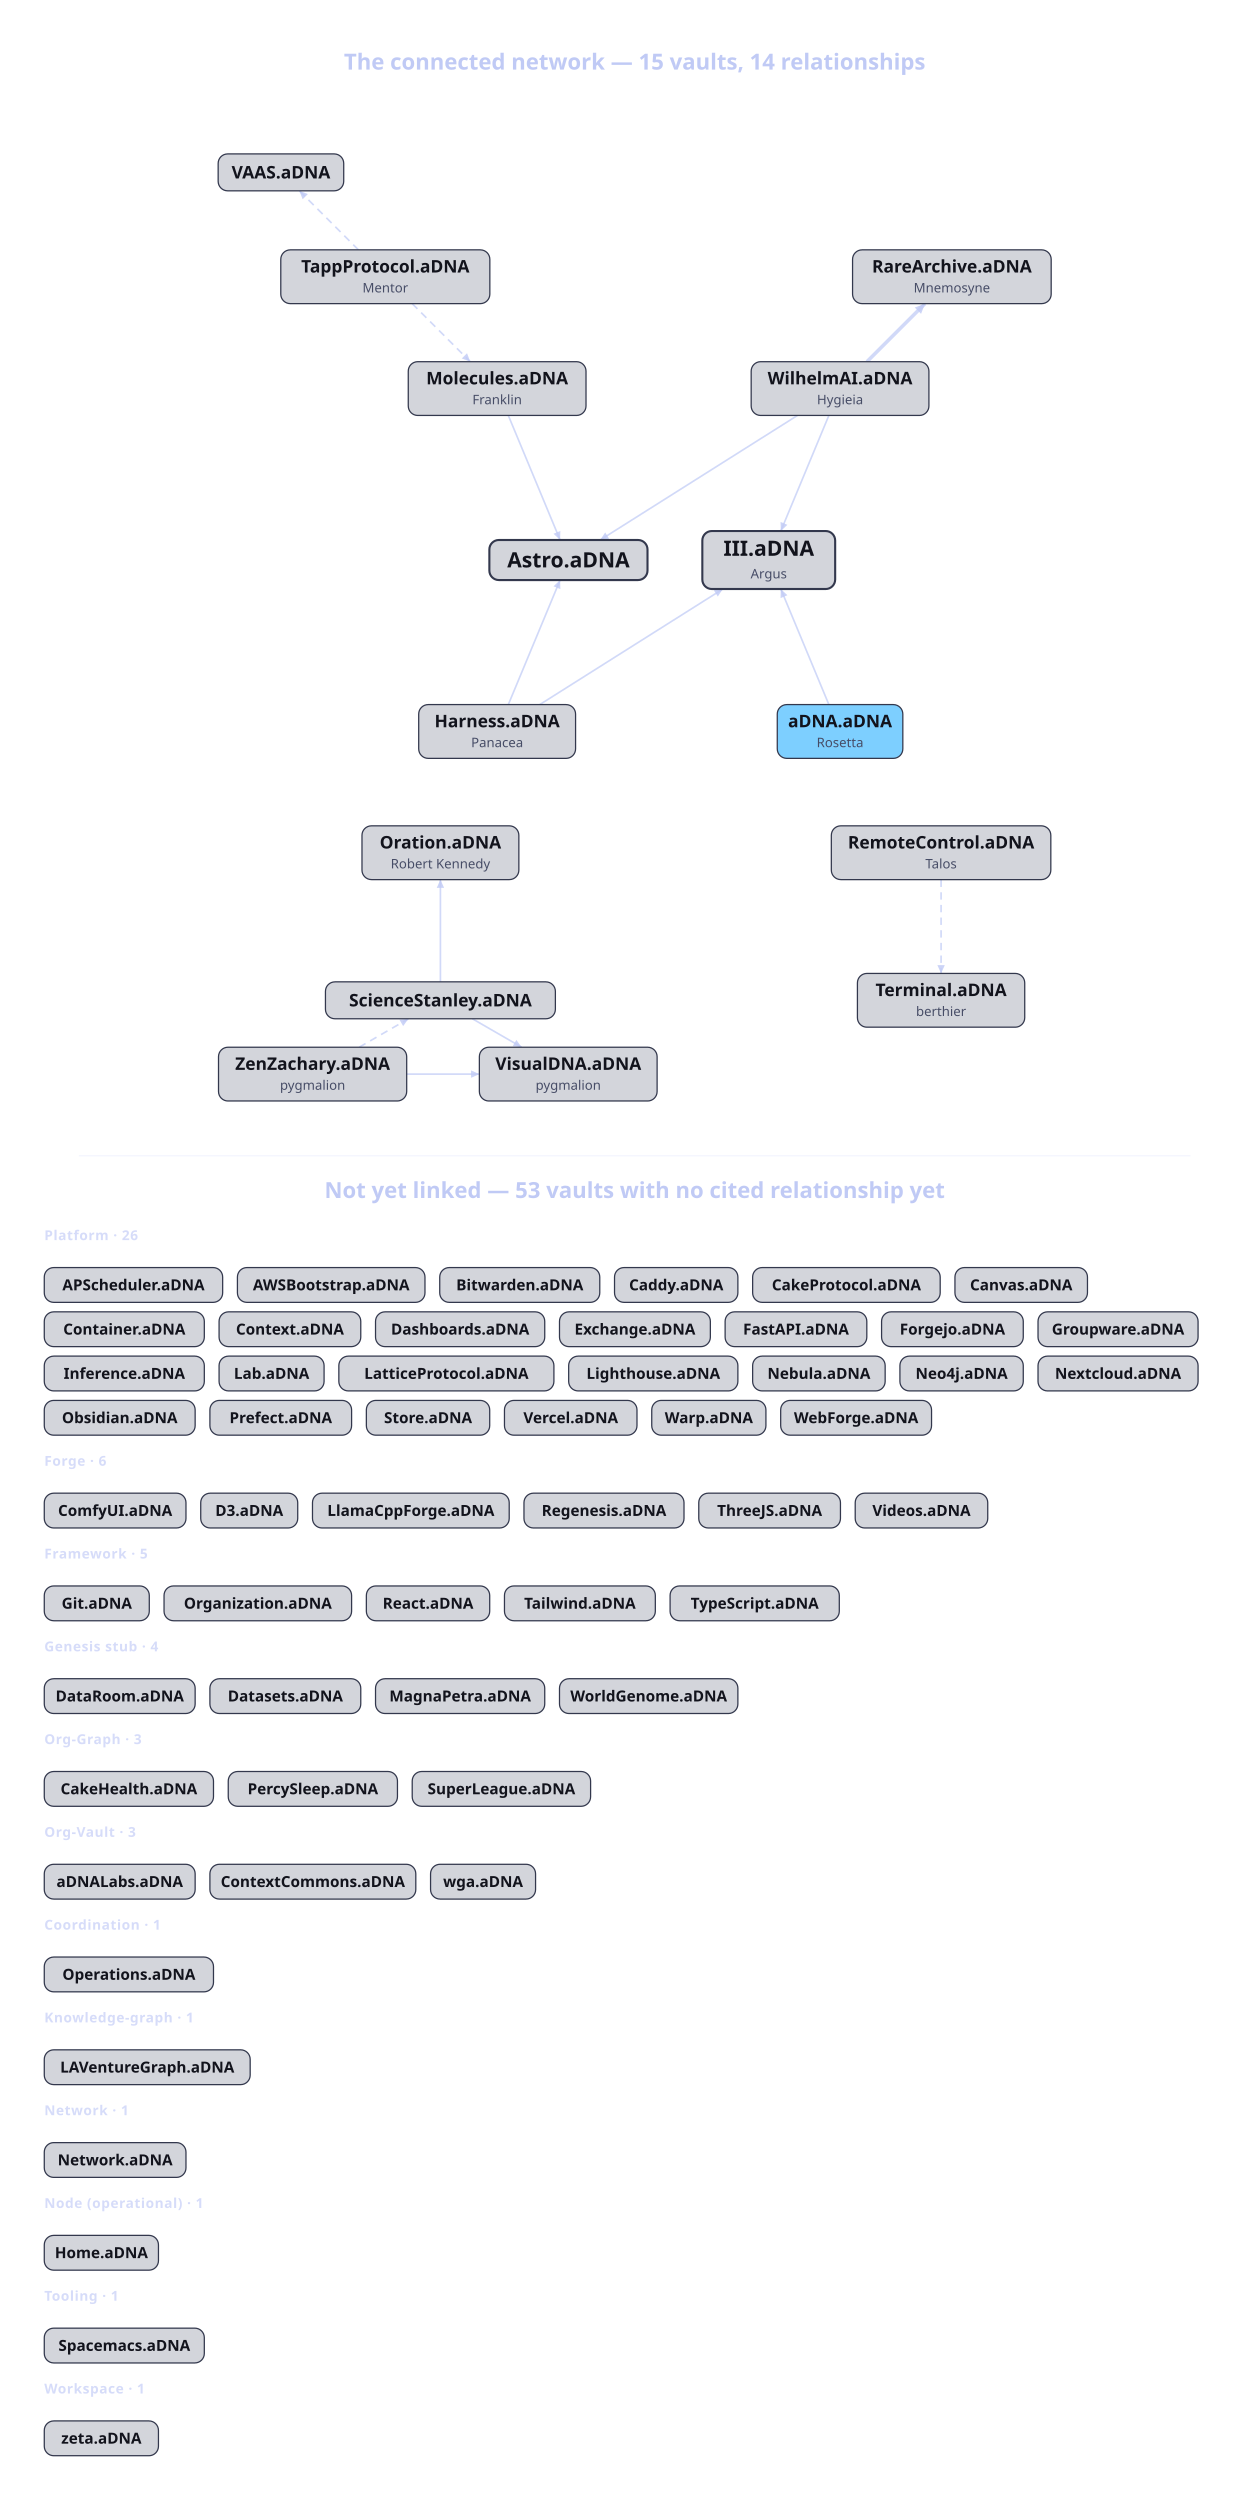
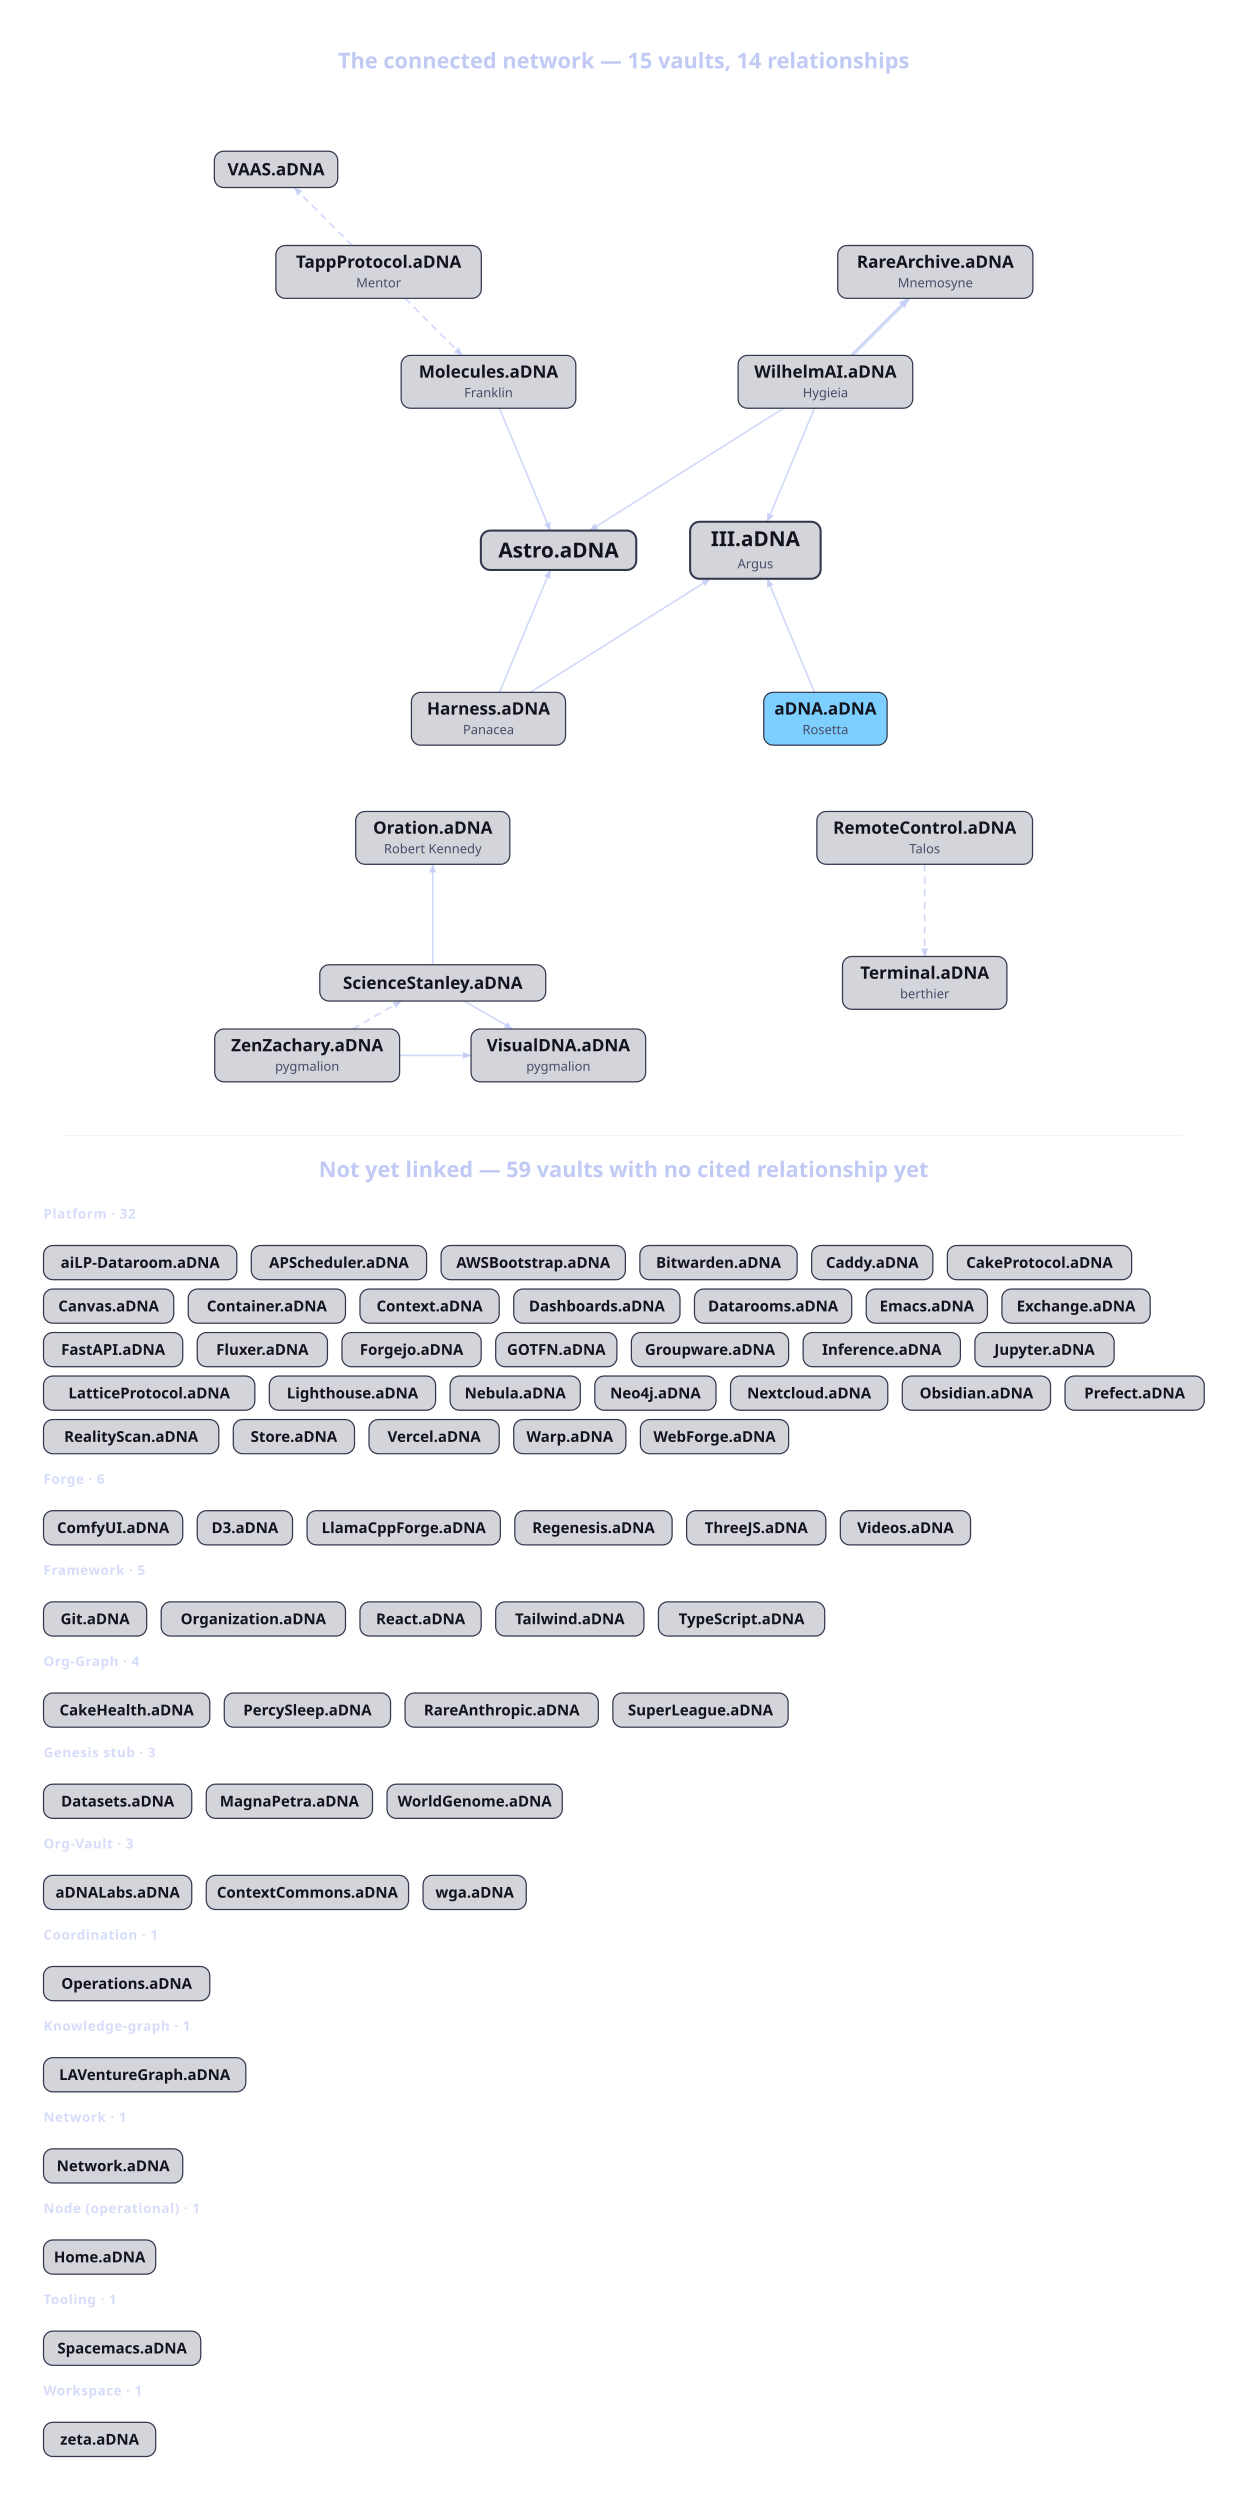
- <svg xmlns="http://www.w3.org/2000/svg" id="vaultsGraph" class="vaults-graph-svg" viewBox="-602 -66 1178.4 2371.33" role="img" aria-labelledby="vaultsGraph-title vaultsGraph-desc" style="max-width:100%;height:auto">
+ <svg xmlns="http://www.w3.org/2000/svg" id="vaultsGraph" class="vaults-graph-svg" viewBox="-602 -66 1204.5 2413.33" role="img" aria-labelledby="vaultsGraph-title vaultsGraph-desc" style="max-width:100%;height:auto">
  <style>
/* Theme adaptation (build_graph_svg.mjs): edges, arrowheads and section labels follow the page text
   colour so the graph reads on both the dark (default, Tokyo Night) and light canvases. The vault
   chips keep their self-grounding light fill + near-black text (set inline), legible on either canvas. */
#vaultsGraph{color:var(--color-text,#c0caf5);}
#vaultsGraph text{font-family:'Space Grotesk',system-ui,sans-serif;}
#vaultsGraph .edge{stroke:currentColor;fill:none;stroke-opacity:0.72;}
#vaultsGraph .edge-arrow{fill:currentColor;stroke:none;fill-opacity:0.82;}
#vaultsGraph .section-label{fill:currentColor;}
#vaultsGraph .group-label{fill:currentColor;fill-opacity:0.66;text-transform:uppercase;}
#vaultsGraph .divider{stroke:currentColor;stroke-opacity:0.22;}
</style>
  <g class="edges">
    <line class="edge" x1="-119.85" y1="328.07" x2="-70.72" y2="446.2" stroke-width="1.6" />
    <path class="edge-arrow" d="M-70.72,446.2 L-76.97,440.3 L-70.5,437.6 Z" />
    <line class="edge" x1="-184.25" y1="865.33" x2="-184.25" y2="768.33" stroke-width="1.6" />
    <path class="edge-arrow" d="M-184.25,768.33 L-180.74,776.18 L-187.76,776.18 Z" />
    <line class="edge" x1="-153.94" y1="900.33" x2="-107.18" y2="927.33" stroke-width="1.6" />
    <path class="edge-arrow" d="M-107.18,927.33 L-115.73,926.44 L-112.22,920.37 Z" />
    <line class="edge" x1="154.41" y1="328.07" x2="-32.72" y2="446.2" stroke-width="1.6" />
    <path class="edge-arrow" d="M-32.72,446.2 L-27.95,439.04 L-24.21,444.97 Z" />
    <line class="edge" x1="184.21" y1="328.07" x2="138.62" y2="437.7" stroke-width="1.6" />
    <path class="edge-arrow" d="M138.62,437.7 L138.39,429.1 L144.87,431.8 Z" />
    <line class="edge" x1="220.31" y1="277.07" x2="275.38" y2="222" stroke-width="3.4" />
    <path class="edge-arrow" d="M275.38,222 L271.66,231.71 L265.67,225.72 Z" />
    <line class="edge" x1="-261.32" y1="927.33" x2="-214.56" y2="900.33" stroke-width="1.6" stroke-dasharray="7 5" />
    <path class="edge-arrow" d="M-214.56,900.33 L-219.61,907.29 L-223.11,901.22 Z" />
    <line class="edge" x1="-216.24" y1="952.83" x2="-147.31" y2="952.83" stroke-width="1.6" />
    <path class="edge-arrow" d="M-147.31,952.83 L-155.16,956.34 L-155.16,949.32 Z" />
    <line class="edge" x1="-119.85" y1="602.33" x2="-70.72" y2="484.2" stroke-width="1.6" />
    <path class="edge-arrow" d="M-70.72,484.2 L-70.5,492.8 L-76.97,490.1 Z" />
    <line class="edge" x1="-90.05" y1="602.33" x2="83.62" y2="492.7" stroke-width="1.6" />
    <path class="edge-arrow" d="M83.62,492.7 L78.85,499.86 L75.1,493.93 Z" />
    <line class="edge" x1="290.64" y1="768.33" x2="290.64" y2="857.33" stroke-width="1.6" stroke-dasharray="7 5" />
    <path class="edge-arrow" d="M290.64,857.33 L287.13,849.48 L294.15,849.48 Z" />
    <line class="edge" x1="-211.02" y1="222" x2="-155.95" y2="277.07" stroke-width="1.6" stroke-dasharray="7 5" />
    <path class="edge-arrow" d="M-155.95,277.07 L-163.98,274 L-159.02,269.04 Z" />
    <line class="edge" x1="-262.02" y1="171" x2="-318.02" y2="115" stroke-width="1.6" stroke-dasharray="7 5" />
    <path class="edge-arrow" d="M-318.02,115 L-309.99,118.07 L-314.95,123.03 Z" />
    <line class="edge" x1="184.21" y1="602.33" x2="138.62" y2="492.7" stroke-width="1.6" />
    <path class="edge-arrow" d="M138.62,492.7 L144.87,498.6 L138.39,501.3 Z" />
  </g>
-   <line class="divider" x1="-527.2" y1="1030.33" x2="527.2" y2="1030.33" stroke-width="1" />
+   <line class="divider" x1="-540.25" y1="1030.33" x2="540.25" y2="1030.33" stroke-width="1" />
  <text class="section-label" x="0" y="0" text-anchor="middle" font-size="21" font-weight="700">The connected network — 15 vaults, 14 relationships</text>
-   <text class="section-label" x="0" y="1070.33" text-anchor="middle" font-size="21" font-weight="700">Not yet linked — 53 vaults with no cited relationship yet</text>
-   <text class="group-label" x="-560" y="1110.33" font-size="13" font-weight="600" letter-spacing="0.04em">Platform · 26</text>
-   <text class="group-label" x="-560" y="1324.33" font-size="13" font-weight="600" letter-spacing="0.04em">Forge · 6</text>
-   <text class="group-label" x="-560" y="1412.33" font-size="13" font-weight="600" letter-spacing="0.04em">Framework · 5</text>
-   <text class="group-label" x="-560" y="1500.33" font-size="13" font-weight="600" letter-spacing="0.04em">Genesis stub · 4</text>
-   <text class="group-label" x="-560" y="1588.33" font-size="13" font-weight="600" letter-spacing="0.04em">Org-Graph · 3</text>
-   <text class="group-label" x="-560" y="1676.33" font-size="13" font-weight="600" letter-spacing="0.04em">Org-Vault · 3</text>
-   <text class="group-label" x="-560" y="1764.33" font-size="13" font-weight="600" letter-spacing="0.04em">Coordination · 1</text>
-   <text class="group-label" x="-560" y="1852.33" font-size="13" font-weight="600" letter-spacing="0.04em">Knowledge-graph · 1</text>
-   <text class="group-label" x="-560" y="1940.33" font-size="13" font-weight="600" letter-spacing="0.04em">Network · 1</text>
-   <text class="group-label" x="-560" y="2028.33" font-size="13" font-weight="600" letter-spacing="0.04em">Node (operational) · 1</text>
-   <text class="group-label" x="-560" y="2116.33" font-size="13" font-weight="600" letter-spacing="0.04em">Tooling · 1</text>
-   <text class="group-label" x="-560" y="2204.33" font-size="13" font-weight="600" letter-spacing="0.04em">Workspace · 1</text>
+   <text class="section-label" x="0" y="1070.33" text-anchor="middle" font-size="21" font-weight="700">Not yet linked — 59 vaults with no cited relationship yet</text>
+   <text class="group-label" x="-560" y="1110.33" font-size="13" font-weight="600" letter-spacing="0.04em">Platform · 32</text>
+   <text class="group-label" x="-560" y="1366.33" font-size="13" font-weight="600" letter-spacing="0.04em">Forge · 6</text>
+   <text class="group-label" x="-560" y="1454.33" font-size="13" font-weight="600" letter-spacing="0.04em">Framework · 5</text>
+   <text class="group-label" x="-560" y="1542.33" font-size="13" font-weight="600" letter-spacing="0.04em">Org-Graph · 4</text>
+   <text class="group-label" x="-560" y="1630.33" font-size="13" font-weight="600" letter-spacing="0.04em">Genesis stub · 3</text>
+   <text class="group-label" x="-560" y="1718.33" font-size="13" font-weight="600" letter-spacing="0.04em">Org-Vault · 3</text>
+   <text class="group-label" x="-560" y="1806.33" font-size="13" font-weight="600" letter-spacing="0.04em">Coordination · 1</text>
+   <text class="group-label" x="-560" y="1894.33" font-size="13" font-weight="600" letter-spacing="0.04em">Knowledge-graph · 1</text>
+   <text class="group-label" x="-560" y="1982.33" font-size="13" font-weight="600" letter-spacing="0.04em">Network · 1</text>
+   <text class="group-label" x="-560" y="2070.33" font-size="13" font-weight="600" letter-spacing="0.04em">Node (operational) · 1</text>
+   <text class="group-label" x="-560" y="2158.33" font-size="13" font-weight="600" letter-spacing="0.04em">Tooling · 1</text>
+   <text class="group-label" x="-560" y="2246.33" font-size="13" font-weight="600" letter-spacing="0.04em">Workspace · 1</text>
  <g class="nodes">
    <g class="node" data-slug="Astro.aDNA">
      <rect x="-137.82" y="446.2" width="150" height="38" rx="9" fill="#d3d5db" stroke="#33384d" stroke-width="2" />
      <text x="-62.82" y="472.2" text-anchor="middle" font-size="20" font-weight="600" fill="#12131c">Astro.aDNA</text>
    </g>
    <g class="node" data-slug="Molecules.aDNA">
      <rect x="-214.75" y="277.07" width="168.6" height="51" rx="9" fill="#d3d5db" stroke="#33384d" stroke-width="1.2" />
      <text x="-130.45" y="298.57" text-anchor="middle" font-size="16.5" font-weight="600" fill="#12131c">Molecules.aDNA</text>
      <text x="-130.45" y="317.45" text-anchor="middle" font-size="12.5" fill="#464c66">Franklin</text>
    </g>
    <g class="node" data-slug="Oration.aDNA">
      <rect x="-258.65" y="717.33" width="148.8" height="51" rx="9" fill="#d3d5db" stroke="#33384d" stroke-width="1.2" />
      <text x="-184.25" y="738.83" text-anchor="middle" font-size="16.5" font-weight="600" fill="#12131c">Oration.aDNA</text>
      <text x="-184.25" y="757.71" text-anchor="middle" font-size="12.5" fill="#464c66">Robert Kennedy</text>
    </g>
    <g class="node" data-slug="III.aDNA">
      <rect x="64.18" y="437.7" width="126" height="55" rx="9" fill="#d3d5db" stroke="#33384d" stroke-width="2" />
      <text x="127.18" y="461.2" text-anchor="middle" font-size="20" font-weight="600" fill="#12131c">III.aDNA</text>
      <text x="127.18" y="482.6" text-anchor="middle" font-size="12.5" fill="#464c66">Argus</text>
    </g>
    <g class="node" data-slug="visualdna">
      <rect x="-147.31" y="927.33" width="168.6" height="51" rx="9" fill="#d3d5db" stroke="#33384d" stroke-width="1.2" />
      <text x="-63.01" y="948.83" text-anchor="middle" font-size="16.5" font-weight="600" fill="#12131c">VisualDNA.aDNA</text>
      <text x="-63.01" y="967.71" text-anchor="middle" font-size="12.5" fill="#464c66">pygmalion</text>
    </g>
    <g class="node" data-slug="VAAS.aDNA">
      <rect x="-395.07" y="80" width="119.1" height="35" rx="9" fill="#d3d5db" stroke="#33384d" stroke-width="1.2" />
      <text x="-335.52" y="103.28" text-anchor="middle" font-size="16.5" font-weight="600" fill="#12131c">VAAS.aDNA</text>
    </g>
    <g class="node" data-slug="RareArchive.aDNA">
      <rect x="206.68" y="171" width="188.4" height="51" rx="9" fill="#d3d5db" stroke="#33384d" stroke-width="1.2" />
      <text x="300.88" y="192.5" text-anchor="middle" font-size="16.5" font-weight="600" fill="#12131c">RareArchive.aDNA</text>
      <text x="300.88" y="211.38" text-anchor="middle" font-size="12.5" fill="#464c66">Mnemosyne</text>
    </g>
    <g class="node" data-slug="sciencestanley">
      <rect x="-293.3" y="865.33" width="218.1" height="35" rx="9" fill="#d3d5db" stroke="#33384d" stroke-width="1.2" />
      <text x="-184.25" y="888.61" text-anchor="middle" font-size="16.5" font-weight="600" fill="#12131c">ScienceStanley.aDNA</text>
    </g>
    <g class="node" data-slug="WilhelmAI.aDNA">
      <rect x="110.51" y="277.07" width="168.6" height="51" rx="9" fill="#d3d5db" stroke="#33384d" stroke-width="1.2" />
      <text x="194.81" y="298.57" text-anchor="middle" font-size="16.5" font-weight="600" fill="#12131c">WilhelmAI.aDNA</text>
      <text x="194.81" y="317.45" text-anchor="middle" font-size="12.5" fill="#464c66">Hygieia</text>
    </g>
    <g class="node" data-slug="zenzachary">
      <rect x="-394.74" y="927.33" width="178.5" height="51" rx="9" fill="#d3d5db" stroke="#33384d" stroke-width="1.2" />
      <text x="-305.49" y="948.83" text-anchor="middle" font-size="16.5" font-weight="600" fill="#12131c">ZenZachary.aDNA</text>
      <text x="-305.49" y="967.71" text-anchor="middle" font-size="12.5" fill="#464c66">pygmalion</text>
    </g>
    <g class="node" data-slug="Harness.aDNA">
      <rect x="-204.85" y="602.33" width="148.8" height="51" rx="9" fill="#d3d5db" stroke="#33384d" stroke-width="1.2" />
      <text x="-130.45" y="623.83" text-anchor="middle" font-size="16.5" font-weight="600" fill="#12131c">Harness.aDNA</text>
      <text x="-130.45" y="642.71" text-anchor="middle" font-size="12.5" fill="#464c66">Panacea</text>
    </g>
    <g class="node" data-slug="RemoteControl.aDNA">
      <rect x="186.54" y="717.33" width="208.2" height="51" rx="9" fill="#d3d5db" stroke="#33384d" stroke-width="1.2" />
      <text x="290.64" y="738.83" text-anchor="middle" font-size="16.5" font-weight="600" fill="#12131c">RemoteControl.aDNA</text>
      <text x="290.64" y="757.71" text-anchor="middle" font-size="12.5" fill="#464c66">Talos</text>
    </g>
    <g class="node" data-slug="TappProtocol.aDNA">
      <rect x="-335.67" y="171" width="198.3" height="51" rx="9" fill="#d3d5db" stroke="#33384d" stroke-width="1.2" />
      <text x="-236.52" y="192.5" text-anchor="middle" font-size="16.5" font-weight="600" fill="#12131c">TappProtocol.aDNA</text>
      <text x="-236.52" y="211.38" text-anchor="middle" font-size="12.5" fill="#464c66">Mentor</text>
    </g>
    <g class="node" data-slug="terminal">
      <rect x="211.29" y="857.33" width="158.7" height="51" rx="9" fill="#d3d5db" stroke="#33384d" stroke-width="1.2" />
      <text x="290.64" y="878.83" text-anchor="middle" font-size="16.5" font-weight="600" fill="#12131c">Terminal.aDNA</text>
      <text x="290.64" y="897.71" text-anchor="middle" font-size="12.5" fill="#464c66">berthier</text>
    </g>
    <g class="node" data-slug="aDNA.aDNA">
      <rect x="135.26" y="602.33" width="119.1" height="51" rx="9" fill="#7dcfff" stroke="#33384d" stroke-width="1.2" />
      <text x="194.81" y="623.83" text-anchor="middle" font-size="16.5" font-weight="600" fill="#12131c">aDNA.aDNA</text>
      <text x="194.81" y="642.71" text-anchor="middle" font-size="12.5" fill="#464c66">Rosetta</text>
    </g>
    <g class="node" data-slug="Operations.aDNA">
-       <rect x="-560" y="1790.33" width="160.5" height="33" rx="9" fill="#d3d5db" stroke="#33384d" stroke-width="1.2" />
-       <text x="-479.75" y="1811.91" text-anchor="middle" font-size="14.5" font-weight="600" fill="#12131c">Operations.aDNA</text>
+       <rect x="-560" y="1832.33" width="160.5" height="33" rx="9" fill="#d3d5db" stroke="#33384d" stroke-width="1.2" />
+       <text x="-479.75" y="1853.91" text-anchor="middle" font-size="14.5" font-weight="600" fill="#12131c">Operations.aDNA</text>
    </g>
    <g class="node" data-slug="ComfyUI.aDNA">
-       <rect x="-560" y="1350.33" width="134.4" height="33" rx="9" fill="#d3d5db" stroke="#33384d" stroke-width="1.2" />
-       <text x="-492.8" y="1371.91" text-anchor="middle" font-size="14.5" font-weight="600" fill="#12131c">ComfyUI.aDNA</text>
+       <rect x="-560" y="1392.33" width="134.4" height="33" rx="9" fill="#d3d5db" stroke="#33384d" stroke-width="1.2" />
+       <text x="-492.8" y="1413.91" text-anchor="middle" font-size="14.5" font-weight="600" fill="#12131c">ComfyUI.aDNA</text>
    </g>
    <g class="node" data-slug="d3">
-       <rect x="-411.6" y="1350.33" width="92" height="33" rx="9" fill="#d3d5db" stroke="#33384d" stroke-width="1.2" />
-       <text x="-365.6" y="1371.91" text-anchor="middle" font-size="14.5" font-weight="600" fill="#12131c">D3.aDNA</text>
+       <rect x="-411.6" y="1392.33" width="92" height="33" rx="9" fill="#d3d5db" stroke="#33384d" stroke-width="1.2" />
+       <text x="-365.6" y="1413.91" text-anchor="middle" font-size="14.5" font-weight="600" fill="#12131c">D3.aDNA</text>
    </g>
    <g class="node" data-slug="llamacppforge">
-       <rect x="-305.6" y="1350.33" width="186.6" height="33" rx="9" fill="#d3d5db" stroke="#33384d" stroke-width="1.2" />
-       <text x="-212.3" y="1371.91" text-anchor="middle" font-size="14.5" font-weight="600" fill="#12131c">LlamaCppForge.aDNA</text>
+       <rect x="-305.6" y="1392.33" width="186.6" height="33" rx="9" fill="#d3d5db" stroke="#33384d" stroke-width="1.2" />
+       <text x="-212.3" y="1413.91" text-anchor="middle" font-size="14.5" font-weight="600" fill="#12131c">LlamaCppForge.aDNA</text>
    </g>
    <g class="node" data-slug="regenesis">
-       <rect x="-105" y="1350.33" width="151.8" height="33" rx="9" fill="#d3d5db" stroke="#33384d" stroke-width="1.2" />
-       <text x="-29.1" y="1371.91" text-anchor="middle" font-size="14.5" font-weight="600" fill="#12131c">Regenesis.aDNA</text>
+       <rect x="-105" y="1392.33" width="151.8" height="33" rx="9" fill="#d3d5db" stroke="#33384d" stroke-width="1.2" />
+       <text x="-29.1" y="1413.91" text-anchor="middle" font-size="14.5" font-weight="600" fill="#12131c">Regenesis.aDNA</text>
    </g>
    <g class="node" data-slug="threejs">
-       <rect x="60.8" y="1350.33" width="134.4" height="33" rx="9" fill="#d3d5db" stroke="#33384d" stroke-width="1.2" />
-       <text x="128" y="1371.91" text-anchor="middle" font-size="14.5" font-weight="600" fill="#12131c">ThreeJS.aDNA</text>
+       <rect x="60.8" y="1392.33" width="134.4" height="33" rx="9" fill="#d3d5db" stroke="#33384d" stroke-width="1.2" />
+       <text x="128" y="1413.91" text-anchor="middle" font-size="14.5" font-weight="600" fill="#12131c">ThreeJS.aDNA</text>
    </g>
    <g class="node" data-slug="Videos.aDNA">
-       <rect x="209.2" y="1350.33" width="125.7" height="33" rx="9" fill="#d3d5db" stroke="#33384d" stroke-width="1.2" />
-       <text x="272.05" y="1371.91" text-anchor="middle" font-size="14.5" font-weight="600" fill="#12131c">Videos.aDNA</text>
+       <rect x="209.2" y="1392.33" width="125.7" height="33" rx="9" fill="#d3d5db" stroke="#33384d" stroke-width="1.2" />
+       <text x="272.05" y="1413.91" text-anchor="middle" font-size="14.5" font-weight="600" fill="#12131c">Videos.aDNA</text>
    </g>
    <g class="node" data-slug="git">
-       <rect x="-560" y="1438.33" width="99.6" height="33" rx="9" fill="#d3d5db" stroke="#33384d" stroke-width="1.2" />
-       <text x="-510.2" y="1459.91" text-anchor="middle" font-size="14.5" font-weight="600" fill="#12131c">Git.aDNA</text>
+       <rect x="-560" y="1480.33" width="99.6" height="33" rx="9" fill="#d3d5db" stroke="#33384d" stroke-width="1.2" />
+       <text x="-510.2" y="1501.91" text-anchor="middle" font-size="14.5" font-weight="600" fill="#12131c">Git.aDNA</text>
    </g>
    <g class="node" data-slug="organization">
-       <rect x="-446.4" y="1438.33" width="177.9" height="33" rx="9" fill="#d3d5db" stroke="#33384d" stroke-width="1.2" />
-       <text x="-357.45" y="1459.91" text-anchor="middle" font-size="14.5" font-weight="600" fill="#12131c">Organization.aDNA</text>
+       <rect x="-446.4" y="1480.33" width="177.9" height="33" rx="9" fill="#d3d5db" stroke="#33384d" stroke-width="1.2" />
+       <text x="-357.45" y="1501.91" text-anchor="middle" font-size="14.5" font-weight="600" fill="#12131c">Organization.aDNA</text>
    </g>
    <g class="node" data-slug="react">
-       <rect x="-254.5" y="1438.33" width="117" height="33" rx="9" fill="#d3d5db" stroke="#33384d" stroke-width="1.2" />
-       <text x="-196" y="1459.91" text-anchor="middle" font-size="14.5" font-weight="600" fill="#12131c">React.aDNA</text>
+       <rect x="-254.5" y="1480.33" width="117" height="33" rx="9" fill="#d3d5db" stroke="#33384d" stroke-width="1.2" />
+       <text x="-196" y="1501.91" text-anchor="middle" font-size="14.5" font-weight="600" fill="#12131c">React.aDNA</text>
    </g>
    <g class="node" data-slug="tailwind">
-       <rect x="-123.5" y="1438.33" width="143.1" height="33" rx="9" fill="#d3d5db" stroke="#33384d" stroke-width="1.2" />
-       <text x="-51.95" y="1459.91" text-anchor="middle" font-size="14.5" font-weight="600" fill="#12131c">Tailwind.aDNA</text>
+       <rect x="-123.5" y="1480.33" width="143.1" height="33" rx="9" fill="#d3d5db" stroke="#33384d" stroke-width="1.2" />
+       <text x="-51.95" y="1501.91" text-anchor="middle" font-size="14.5" font-weight="600" fill="#12131c">Tailwind.aDNA</text>
    </g>
    <g class="node" data-slug="typescript">
-       <rect x="33.6" y="1438.33" width="160.5" height="33" rx="9" fill="#d3d5db" stroke="#33384d" stroke-width="1.2" />
-       <text x="113.85" y="1459.91" text-anchor="middle" font-size="14.5" font-weight="600" fill="#12131c">TypeScript.aDNA</text>
+       <rect x="33.6" y="1480.33" width="160.5" height="33" rx="9" fill="#d3d5db" stroke="#33384d" stroke-width="1.2" />
+       <text x="113.85" y="1501.91" text-anchor="middle" font-size="14.5" font-weight="600" fill="#12131c">TypeScript.aDNA</text>
    </g>
    <g class="node" data-slug="LAVentureGraph.aDNA">
-       <rect x="-560" y="1878.33" width="195.3" height="33" rx="9" fill="#d3d5db" stroke="#33384d" stroke-width="1.2" />
-       <text x="-462.35" y="1899.91" text-anchor="middle" font-size="14.5" font-weight="600" fill="#12131c">LAVentureGraph.aDNA</text>
+       <rect x="-560" y="1920.33" width="195.3" height="33" rx="9" fill="#d3d5db" stroke="#33384d" stroke-width="1.2" />
+       <text x="-462.35" y="1941.91" text-anchor="middle" font-size="14.5" font-weight="600" fill="#12131c">LAVentureGraph.aDNA</text>
    </g>
    <g class="node" data-slug="Network.aDNA">
-       <rect x="-560" y="1966.33" width="134.4" height="33" rx="9" fill="#d3d5db" stroke="#33384d" stroke-width="1.2" />
-       <text x="-492.8" y="1987.91" text-anchor="middle" font-size="14.5" font-weight="600" fill="#12131c">Network.aDNA</text>
+       <rect x="-560" y="2008.33" width="134.4" height="33" rx="9" fill="#d3d5db" stroke="#33384d" stroke-width="1.2" />
+       <text x="-492.8" y="2029.91" text-anchor="middle" font-size="14.5" font-weight="600" fill="#12131c">Network.aDNA</text>
    </g>
    <g class="node" data-slug="Home.aDNA">
-       <rect x="-560" y="2054.33" width="108.3" height="33" rx="9" fill="#d3d5db" stroke="#33384d" stroke-width="1.2" />
-       <text x="-505.85" y="2075.9" text-anchor="middle" font-size="14.5" font-weight="600" fill="#12131c">Home.aDNA</text>
+       <rect x="-560" y="2096.33" width="108.3" height="33" rx="9" fill="#d3d5db" stroke="#33384d" stroke-width="1.2" />
+       <text x="-505.85" y="2117.9" text-anchor="middle" font-size="14.5" font-weight="600" fill="#12131c">Home.aDNA</text>
    </g>
    <g class="node" data-slug="CakeHealth.aDNA">
-       <rect x="-560" y="1614.33" width="160.5" height="33" rx="9" fill="#d3d5db" stroke="#33384d" stroke-width="1.2" />
-       <text x="-479.75" y="1635.91" text-anchor="middle" font-size="14.5" font-weight="600" fill="#12131c">CakeHealth.aDNA</text>
+       <rect x="-560" y="1568.33" width="160.5" height="33" rx="9" fill="#d3d5db" stroke="#33384d" stroke-width="1.2" />
+       <text x="-479.75" y="1589.91" text-anchor="middle" font-size="14.5" font-weight="600" fill="#12131c">CakeHealth.aDNA</text>
    </g>
    <g class="node" data-slug="percysleep">
-       <rect x="-385.5" y="1614.33" width="160.5" height="33" rx="9" fill="#d3d5db" stroke="#33384d" stroke-width="1.2" />
-       <text x="-305.25" y="1635.91" text-anchor="middle" font-size="14.5" font-weight="600" fill="#12131c">PercySleep.aDNA</text>
+       <rect x="-385.5" y="1568.33" width="160.5" height="33" rx="9" fill="#d3d5db" stroke="#33384d" stroke-width="1.2" />
+       <text x="-305.25" y="1589.91" text-anchor="middle" font-size="14.5" font-weight="600" fill="#12131c">PercySleep.aDNA</text>
+     </g>
+     <g class="node" data-slug="rareanthropic">
+       <rect x="-211" y="1568.33" width="186.6" height="33" rx="9" fill="#d3d5db" stroke="#33384d" stroke-width="1.2" />
+       <text x="-117.7" y="1589.91" text-anchor="middle" font-size="14.5" font-weight="600" fill="#12131c">RareAnthropic.aDNA</text>
    </g>
    <g class="node" data-slug="SuperLeague.aDNA">
-       <rect x="-211" y="1614.33" width="169.2" height="33" rx="9" fill="#d3d5db" stroke="#33384d" stroke-width="1.2" />
-       <text x="-126.4" y="1635.91" text-anchor="middle" font-size="14.5" font-weight="600" fill="#12131c">SuperLeague.aDNA</text>
+       <rect x="-10.4" y="1568.33" width="169.2" height="33" rx="9" fill="#d3d5db" stroke="#33384d" stroke-width="1.2" />
+       <text x="74.2" y="1589.91" text-anchor="middle" font-size="14.5" font-weight="600" fill="#12131c">SuperLeague.aDNA</text>
    </g>
    <g class="node" data-slug="adnalabs">
-       <rect x="-560" y="1702.33" width="143.1" height="33" rx="9" fill="#d3d5db" stroke="#33384d" stroke-width="1.2" />
-       <text x="-488.45" y="1723.91" text-anchor="middle" font-size="14.5" font-weight="600" fill="#12131c">aDNALabs.aDNA</text>
+       <rect x="-560" y="1744.33" width="143.1" height="33" rx="9" fill="#d3d5db" stroke="#33384d" stroke-width="1.2" />
+       <text x="-488.45" y="1765.91" text-anchor="middle" font-size="14.5" font-weight="600" fill="#12131c">aDNALabs.aDNA</text>
    </g>
    <g class="node" data-slug="ContextCommons.aDNA">
-       <rect x="-402.9" y="1702.33" width="195.3" height="33" rx="9" fill="#d3d5db" stroke="#33384d" stroke-width="1.2" />
-       <text x="-305.25" y="1723.91" text-anchor="middle" font-size="14.5" font-weight="600" fill="#12131c">ContextCommons.aDNA</text>
+       <rect x="-402.9" y="1744.33" width="195.3" height="33" rx="9" fill="#d3d5db" stroke="#33384d" stroke-width="1.2" />
+       <text x="-305.25" y="1765.91" text-anchor="middle" font-size="14.5" font-weight="600" fill="#12131c">ContextCommons.aDNA</text>
    </g>
    <g class="node" data-slug="wga.aDNA">
-       <rect x="-193.6" y="1702.33" width="99.6" height="33" rx="9" fill="#d3d5db" stroke="#33384d" stroke-width="1.2" />
-       <text x="-143.8" y="1723.91" text-anchor="middle" font-size="14.5" font-weight="600" fill="#12131c">wga.aDNA</text>
+       <rect x="-193.6" y="1744.33" width="99.6" height="33" rx="9" fill="#d3d5db" stroke="#33384d" stroke-width="1.2" />
+       <text x="-143.8" y="1765.91" text-anchor="middle" font-size="14.5" font-weight="600" fill="#12131c">wga.aDNA</text>
+     </g>
+     <g class="node" data-slug="ailp-dataroom">
+       <rect x="-560" y="1136.33" width="186.6" height="33" rx="9" fill="#d3d5db" stroke="#33384d" stroke-width="1.2" />
+       <text x="-466.7" y="1157.91" text-anchor="middle" font-size="14.5" font-weight="600" fill="#12131c">aiLP-Dataroom.aDNA</text>
    </g>
    <g class="node" data-slug="apscheduler">
-       <rect x="-560" y="1136.33" width="169.2" height="33" rx="9" fill="#d3d5db" stroke="#33384d" stroke-width="1.2" />
-       <text x="-475.4" y="1157.91" text-anchor="middle" font-size="14.5" font-weight="600" fill="#12131c">APScheduler.aDNA</text>
+       <rect x="-359.4" y="1136.33" width="169.2" height="33" rx="9" fill="#d3d5db" stroke="#33384d" stroke-width="1.2" />
+       <text x="-274.8" y="1157.91" text-anchor="middle" font-size="14.5" font-weight="600" fill="#12131c">APScheduler.aDNA</text>
    </g>
    <g class="node" data-slug="awsbootstrap">
-       <rect x="-376.8" y="1136.33" width="177.9" height="33" rx="9" fill="#d3d5db" stroke="#33384d" stroke-width="1.2" />
-       <text x="-287.85" y="1157.91" text-anchor="middle" font-size="14.5" font-weight="600" fill="#12131c">AWSBootstrap.aDNA</text>
+       <rect x="-176.2" y="1136.33" width="177.9" height="33" rx="9" fill="#d3d5db" stroke="#33384d" stroke-width="1.2" />
+       <text x="-87.25" y="1157.91" text-anchor="middle" font-size="14.5" font-weight="600" fill="#12131c">AWSBootstrap.aDNA</text>
    </g>
    <g class="node" data-slug="bitwarden">
-       <rect x="-184.9" y="1136.33" width="151.8" height="33" rx="9" fill="#d3d5db" stroke="#33384d" stroke-width="1.2" />
-       <text x="-109" y="1157.91" text-anchor="middle" font-size="14.5" font-weight="600" fill="#12131c">Bitwarden.aDNA</text>
+       <rect x="15.7" y="1136.33" width="151.8" height="33" rx="9" fill="#d3d5db" stroke="#33384d" stroke-width="1.2" />
+       <text x="91.6" y="1157.91" text-anchor="middle" font-size="14.5" font-weight="600" fill="#12131c">Bitwarden.aDNA</text>
    </g>
    <g class="node" data-slug="caddy">
-       <rect x="-19.1" y="1136.33" width="117" height="33" rx="9" fill="#d3d5db" stroke="#33384d" stroke-width="1.2" />
-       <text x="39.4" y="1157.91" text-anchor="middle" font-size="14.5" font-weight="600" fill="#12131c">Caddy.aDNA</text>
+       <rect x="181.5" y="1136.33" width="117" height="33" rx="9" fill="#d3d5db" stroke="#33384d" stroke-width="1.2" />
+       <text x="240" y="1157.91" text-anchor="middle" font-size="14.5" font-weight="600" fill="#12131c">Caddy.aDNA</text>
    </g>
    <g class="node" data-slug="cakeprotocol">
-       <rect x="111.9" y="1136.33" width="177.9" height="33" rx="9" fill="#d3d5db" stroke="#33384d" stroke-width="1.2" />
-       <text x="200.85" y="1157.91" text-anchor="middle" font-size="14.5" font-weight="600" fill="#12131c">CakeProtocol.aDNA</text>
+       <rect x="312.5" y="1136.33" width="177.9" height="33" rx="9" fill="#d3d5db" stroke="#33384d" stroke-width="1.2" />
+       <text x="401.45" y="1157.91" text-anchor="middle" font-size="14.5" font-weight="600" fill="#12131c">CakeProtocol.aDNA</text>
    </g>
    <g class="node" data-slug="canvas">
-       <rect x="303.8" y="1136.33" width="125.7" height="33" rx="9" fill="#d3d5db" stroke="#33384d" stroke-width="1.2" />
-       <text x="366.65" y="1157.91" text-anchor="middle" font-size="14.5" font-weight="600" fill="#12131c">Canvas.aDNA</text>
+       <rect x="-560" y="1178.33" width="125.7" height="33" rx="9" fill="#d3d5db" stroke="#33384d" stroke-width="1.2" />
+       <text x="-497.15" y="1199.91" text-anchor="middle" font-size="14.5" font-weight="600" fill="#12131c">Canvas.aDNA</text>
    </g>
    <g class="node" data-slug="container">
-       <rect x="-560" y="1178.33" width="151.8" height="33" rx="9" fill="#d3d5db" stroke="#33384d" stroke-width="1.2" />
-       <text x="-484.1" y="1199.91" text-anchor="middle" font-size="14.5" font-weight="600" fill="#12131c">Container.aDNA</text>
+       <rect x="-420.3" y="1178.33" width="151.8" height="33" rx="9" fill="#d3d5db" stroke="#33384d" stroke-width="1.2" />
+       <text x="-344.4" y="1199.91" text-anchor="middle" font-size="14.5" font-weight="600" fill="#12131c">Container.aDNA</text>
    </g>
    <g class="node" data-slug="context">
-       <rect x="-394.2" y="1178.33" width="134.4" height="33" rx="9" fill="#d3d5db" stroke="#33384d" stroke-width="1.2" />
-       <text x="-327" y="1199.91" text-anchor="middle" font-size="14.5" font-weight="600" fill="#12131c">Context.aDNA</text>
+       <rect x="-254.5" y="1178.33" width="134.4" height="33" rx="9" fill="#d3d5db" stroke="#33384d" stroke-width="1.2" />
+       <text x="-187.3" y="1199.91" text-anchor="middle" font-size="14.5" font-weight="600" fill="#12131c">Context.aDNA</text>
    </g>
    <g class="node" data-slug="dashboards">
-       <rect x="-245.8" y="1178.33" width="160.5" height="33" rx="9" fill="#d3d5db" stroke="#33384d" stroke-width="1.2" />
-       <text x="-165.55" y="1199.91" text-anchor="middle" font-size="14.5" font-weight="600" fill="#12131c">Dashboards.aDNA</text>
+       <rect x="-106.1" y="1178.33" width="160.5" height="33" rx="9" fill="#d3d5db" stroke="#33384d" stroke-width="1.2" />
+       <text x="-25.85" y="1199.91" text-anchor="middle" font-size="14.5" font-weight="600" fill="#12131c">Dashboards.aDNA</text>
+     </g>
+     <g class="node" data-slug="datarooms">
+       <rect x="68.4" y="1178.33" width="151.8" height="33" rx="9" fill="#d3d5db" stroke="#33384d" stroke-width="1.2" />
+       <text x="144.3" y="1199.91" text-anchor="middle" font-size="14.5" font-weight="600" fill="#12131c">Datarooms.aDNA</text>
+     </g>
+     <g class="node" data-slug="emacs">
+       <rect x="234.2" y="1178.33" width="117" height="33" rx="9" fill="#d3d5db" stroke="#33384d" stroke-width="1.2" />
+       <text x="292.7" y="1199.91" text-anchor="middle" font-size="14.5" font-weight="600" fill="#12131c">Emacs.aDNA</text>
    </g>
    <g class="node" data-slug="exchange">
-       <rect x="-71.3" y="1178.33" width="143.1" height="33" rx="9" fill="#d3d5db" stroke="#33384d" stroke-width="1.2" />
-       <text x="0.25" y="1199.91" text-anchor="middle" font-size="14.5" font-weight="600" fill="#12131c">Exchange.aDNA</text>
+       <rect x="365.2" y="1178.33" width="143.1" height="33" rx="9" fill="#d3d5db" stroke="#33384d" stroke-width="1.2" />
+       <text x="436.75" y="1199.91" text-anchor="middle" font-size="14.5" font-weight="600" fill="#12131c">Exchange.aDNA</text>
    </g>
    <g class="node" data-slug="fastapi">
-       <rect x="85.8" y="1178.33" width="134.4" height="33" rx="9" fill="#d3d5db" stroke="#33384d" stroke-width="1.2" />
-       <text x="153" y="1199.91" text-anchor="middle" font-size="14.5" font-weight="600" fill="#12131c">FastAPI.aDNA</text>
+       <rect x="-560" y="1220.33" width="134.4" height="33" rx="9" fill="#d3d5db" stroke="#33384d" stroke-width="1.2" />
+       <text x="-492.8" y="1241.91" text-anchor="middle" font-size="14.5" font-weight="600" fill="#12131c">FastAPI.aDNA</text>
+     </g>
+     <g class="node" data-slug="fluxer">
+       <rect x="-411.6" y="1220.33" width="125.7" height="33" rx="9" fill="#d3d5db" stroke="#33384d" stroke-width="1.2" />
+       <text x="-348.75" y="1241.91" text-anchor="middle" font-size="14.5" font-weight="600" fill="#12131c">Fluxer.aDNA</text>
    </g>
    <g class="node" data-slug="forgejo">
-       <rect x="234.2" y="1178.33" width="134.4" height="33" rx="9" fill="#d3d5db" stroke="#33384d" stroke-width="1.2" />
-       <text x="301.4" y="1199.91" text-anchor="middle" font-size="14.5" font-weight="600" fill="#12131c">Forgejo.aDNA</text>
+       <rect x="-271.9" y="1220.33" width="134.4" height="33" rx="9" fill="#d3d5db" stroke="#33384d" stroke-width="1.2" />
+       <text x="-204.7" y="1241.91" text-anchor="middle" font-size="14.5" font-weight="600" fill="#12131c">Forgejo.aDNA</text>
+     </g>
+     <g class="node" data-slug="gotfn">
+       <rect x="-123.5" y="1220.33" width="117" height="33" rx="9" fill="#d3d5db" stroke="#33384d" stroke-width="1.2" />
+       <text x="-65" y="1241.91" text-anchor="middle" font-size="14.5" font-weight="600" fill="#12131c">GOTFN.aDNA</text>
    </g>
    <g class="node" data-slug="groupware">
-       <rect x="382.6" y="1178.33" width="151.8" height="33" rx="9" fill="#d3d5db" stroke="#33384d" stroke-width="1.2" />
-       <text x="458.5" y="1199.91" text-anchor="middle" font-size="14.5" font-weight="600" fill="#12131c">Groupware.aDNA</text>
+       <rect x="7.5" y="1220.33" width="151.8" height="33" rx="9" fill="#d3d5db" stroke="#33384d" stroke-width="1.2" />
+       <text x="83.4" y="1241.91" text-anchor="middle" font-size="14.5" font-weight="600" fill="#12131c">Groupware.aDNA</text>
    </g>
    <g class="node" data-slug="inference">
-       <rect x="-560" y="1220.33" width="151.8" height="33" rx="9" fill="#d3d5db" stroke="#33384d" stroke-width="1.2" />
-       <text x="-484.1" y="1241.91" text-anchor="middle" font-size="14.5" font-weight="600" fill="#12131c">Inference.aDNA</text>
-     </g>
-     <g class="node" data-slug="lab">
-       <rect x="-394.2" y="1220.33" width="99.6" height="33" rx="9" fill="#d3d5db" stroke="#33384d" stroke-width="1.2" />
-       <text x="-344.4" y="1241.91" text-anchor="middle" font-size="14.5" font-weight="600" fill="#12131c">Lab.aDNA</text>
+       <rect x="173.3" y="1220.33" width="151.8" height="33" rx="9" fill="#d3d5db" stroke="#33384d" stroke-width="1.2" />
+       <text x="249.2" y="1241.91" text-anchor="middle" font-size="14.5" font-weight="600" fill="#12131c">Inference.aDNA</text>
+     </g>
+     <g class="node" data-slug="jupyter">
+       <rect x="339.1" y="1220.33" width="134.4" height="33" rx="9" fill="#d3d5db" stroke="#33384d" stroke-width="1.2" />
+       <text x="406.3" y="1241.91" text-anchor="middle" font-size="14.5" font-weight="600" fill="#12131c">Jupyter.aDNA</text>
    </g>
    <g class="node" data-slug="latticeprotocol">
-       <rect x="-280.6" y="1220.33" width="204" height="33" rx="9" fill="#d3d5db" stroke="#33384d" stroke-width="1.2" />
-       <text x="-178.6" y="1241.91" text-anchor="middle" font-size="14.5" font-weight="600" fill="#12131c">LatticeProtocol.aDNA</text>
+       <rect x="-560" y="1262.33" width="204" height="33" rx="9" fill="#d3d5db" stroke="#33384d" stroke-width="1.2" />
+       <text x="-458" y="1283.91" text-anchor="middle" font-size="14.5" font-weight="600" fill="#12131c">LatticeProtocol.aDNA</text>
    </g>
    <g class="node" data-slug="lighthouse">
-       <rect x="-62.6" y="1220.33" width="160.5" height="33" rx="9" fill="#d3d5db" stroke="#33384d" stroke-width="1.2" />
-       <text x="17.65" y="1241.91" text-anchor="middle" font-size="14.5" font-weight="600" fill="#12131c">Lighthouse.aDNA</text>
+       <rect x="-342" y="1262.33" width="160.5" height="33" rx="9" fill="#d3d5db" stroke="#33384d" stroke-width="1.2" />
+       <text x="-261.75" y="1283.91" text-anchor="middle" font-size="14.5" font-weight="600" fill="#12131c">Lighthouse.aDNA</text>
    </g>
    <g class="node" data-slug="nebula">
-       <rect x="111.9" y="1220.33" width="125.7" height="33" rx="9" fill="#d3d5db" stroke="#33384d" stroke-width="1.2" />
-       <text x="174.75" y="1241.91" text-anchor="middle" font-size="14.5" font-weight="600" fill="#12131c">Nebula.aDNA</text>
+       <rect x="-167.5" y="1262.33" width="125.7" height="33" rx="9" fill="#d3d5db" stroke="#33384d" stroke-width="1.2" />
+       <text x="-104.65" y="1283.91" text-anchor="middle" font-size="14.5" font-weight="600" fill="#12131c">Nebula.aDNA</text>
    </g>
    <g class="node" data-slug="neo4j">
-       <rect x="251.6" y="1220.33" width="117" height="33" rx="9" fill="#d3d5db" stroke="#33384d" stroke-width="1.2" />
-       <text x="310.1" y="1241.91" text-anchor="middle" font-size="14.5" font-weight="600" fill="#12131c">Neo4j.aDNA</text>
+       <rect x="-27.8" y="1262.33" width="117" height="33" rx="9" fill="#d3d5db" stroke="#33384d" stroke-width="1.2" />
+       <text x="30.7" y="1283.91" text-anchor="middle" font-size="14.5" font-weight="600" fill="#12131c">Neo4j.aDNA</text>
    </g>
    <g class="node" data-slug="nextcloud">
-       <rect x="382.6" y="1220.33" width="151.8" height="33" rx="9" fill="#d3d5db" stroke="#33384d" stroke-width="1.2" />
-       <text x="458.5" y="1241.91" text-anchor="middle" font-size="14.5" font-weight="600" fill="#12131c">Nextcloud.aDNA</text>
+       <rect x="103.2" y="1262.33" width="151.8" height="33" rx="9" fill="#d3d5db" stroke="#33384d" stroke-width="1.2" />
+       <text x="179.1" y="1283.91" text-anchor="middle" font-size="14.5" font-weight="600" fill="#12131c">Nextcloud.aDNA</text>
    </g>
    <g class="node" data-slug="Obsidian.aDNA">
-       <rect x="-560" y="1262.33" width="143.1" height="33" rx="9" fill="#d3d5db" stroke="#33384d" stroke-width="1.2" />
-       <text x="-488.45" y="1283.91" text-anchor="middle" font-size="14.5" font-weight="600" fill="#12131c">Obsidian.aDNA</text>
+       <rect x="269" y="1262.33" width="143.1" height="33" rx="9" fill="#d3d5db" stroke="#33384d" stroke-width="1.2" />
+       <text x="340.55" y="1283.91" text-anchor="middle" font-size="14.5" font-weight="600" fill="#12131c">Obsidian.aDNA</text>
    </g>
    <g class="node" data-slug="prefect">
-       <rect x="-402.9" y="1262.33" width="134.4" height="33" rx="9" fill="#d3d5db" stroke="#33384d" stroke-width="1.2" />
-       <text x="-335.7" y="1283.91" text-anchor="middle" font-size="14.5" font-weight="600" fill="#12131c">Prefect.aDNA</text>
+       <rect x="426.1" y="1262.33" width="134.4" height="33" rx="9" fill="#d3d5db" stroke="#33384d" stroke-width="1.2" />
+       <text x="493.3" y="1283.91" text-anchor="middle" font-size="14.5" font-weight="600" fill="#12131c">Prefect.aDNA</text>
+     </g>
+     <g class="node" data-slug="realityscan">
+       <rect x="-560" y="1304.33" width="169.2" height="33" rx="9" fill="#d3d5db" stroke="#33384d" stroke-width="1.2" />
+       <text x="-475.4" y="1325.91" text-anchor="middle" font-size="14.5" font-weight="600" fill="#12131c">RealityScan.aDNA</text>
    </g>
    <g class="node" data-slug="store">
-       <rect x="-254.5" y="1262.33" width="117" height="33" rx="9" fill="#d3d5db" stroke="#33384d" stroke-width="1.2" />
-       <text x="-196" y="1283.91" text-anchor="middle" font-size="14.5" font-weight="600" fill="#12131c">Store.aDNA</text>
+       <rect x="-376.8" y="1304.33" width="117" height="33" rx="9" fill="#d3d5db" stroke="#33384d" stroke-width="1.2" />
+       <text x="-318.3" y="1325.91" text-anchor="middle" font-size="14.5" font-weight="600" fill="#12131c">Store.aDNA</text>
    </g>
    <g class="node" data-slug="vercel">
-       <rect x="-123.5" y="1262.33" width="125.7" height="33" rx="9" fill="#d3d5db" stroke="#33384d" stroke-width="1.2" />
-       <text x="-60.65" y="1283.91" text-anchor="middle" font-size="14.5" font-weight="600" fill="#12131c">Vercel.aDNA</text>
+       <rect x="-245.8" y="1304.33" width="125.7" height="33" rx="9" fill="#d3d5db" stroke="#33384d" stroke-width="1.2" />
+       <text x="-182.95" y="1325.91" text-anchor="middle" font-size="14.5" font-weight="600" fill="#12131c">Vercel.aDNA</text>
    </g>
    <g class="node" data-slug="warp">
-       <rect x="16.2" y="1262.33" width="108.3" height="33" rx="9" fill="#d3d5db" stroke="#33384d" stroke-width="1.2" />
-       <text x="70.35" y="1283.91" text-anchor="middle" font-size="14.5" font-weight="600" fill="#12131c">Warp.aDNA</text>
+       <rect x="-106.1" y="1304.33" width="108.3" height="33" rx="9" fill="#d3d5db" stroke="#33384d" stroke-width="1.2" />
+       <text x="-51.95" y="1325.91" text-anchor="middle" font-size="14.5" font-weight="600" fill="#12131c">Warp.aDNA</text>
    </g>
    <g class="node" data-slug="webforge">
-       <rect x="138.5" y="1262.33" width="143.1" height="33" rx="9" fill="#d3d5db" stroke="#33384d" stroke-width="1.2" />
-       <text x="210.05" y="1283.91" text-anchor="middle" font-size="14.5" font-weight="600" fill="#12131c">WebForge.aDNA</text>
-     </g>
-     <g class="node" data-slug="dataroom">
-       <rect x="-560" y="1526.33" width="143.1" height="33" rx="9" fill="#d3d5db" stroke="#33384d" stroke-width="1.2" />
-       <text x="-488.45" y="1547.91" text-anchor="middle" font-size="14.5" font-weight="600" fill="#12131c">DataRoom.aDNA</text>
+       <rect x="16.2" y="1304.33" width="143.1" height="33" rx="9" fill="#d3d5db" stroke="#33384d" stroke-width="1.2" />
+       <text x="87.75" y="1325.91" text-anchor="middle" font-size="14.5" font-weight="600" fill="#12131c">WebForge.aDNA</text>
    </g>
    <g class="node" data-slug="datasets">
-       <rect x="-402.9" y="1526.33" width="143.1" height="33" rx="9" fill="#d3d5db" stroke="#33384d" stroke-width="1.2" />
-       <text x="-331.35" y="1547.91" text-anchor="middle" font-size="14.5" font-weight="600" fill="#12131c">Datasets.aDNA</text>
+       <rect x="-560" y="1656.33" width="143.1" height="33" rx="9" fill="#d3d5db" stroke="#33384d" stroke-width="1.2" />
+       <text x="-488.45" y="1677.91" text-anchor="middle" font-size="14.5" font-weight="600" fill="#12131c">Datasets.aDNA</text>
    </g>
    <g class="node" data-slug="magnapetra">
-       <rect x="-245.8" y="1526.33" width="160.5" height="33" rx="9" fill="#d3d5db" stroke="#33384d" stroke-width="1.2" />
-       <text x="-165.55" y="1547.91" text-anchor="middle" font-size="14.5" font-weight="600" fill="#12131c">MagnaPetra.aDNA</text>
+       <rect x="-402.9" y="1656.33" width="160.5" height="33" rx="9" fill="#d3d5db" stroke="#33384d" stroke-width="1.2" />
+       <text x="-322.65" y="1677.91" text-anchor="middle" font-size="14.5" font-weight="600" fill="#12131c">MagnaPetra.aDNA</text>
    </g>
    <g class="node" data-slug="worldgenome">
-       <rect x="-71.3" y="1526.33" width="169.2" height="33" rx="9" fill="#d3d5db" stroke="#33384d" stroke-width="1.2" />
-       <text x="13.3" y="1547.91" text-anchor="middle" font-size="14.5" font-weight="600" fill="#12131c">WorldGenome.aDNA</text>
+       <rect x="-228.4" y="1656.33" width="169.2" height="33" rx="9" fill="#d3d5db" stroke="#33384d" stroke-width="1.2" />
+       <text x="-143.8" y="1677.91" text-anchor="middle" font-size="14.5" font-weight="600" fill="#12131c">WorldGenome.aDNA</text>
    </g>
    <g class="node" data-slug="Spacemacs.aDNA">
-       <rect x="-560" y="2142.33" width="151.8" height="33" rx="9" fill="#d3d5db" stroke="#33384d" stroke-width="1.2" />
-       <text x="-484.1" y="2163.9" text-anchor="middle" font-size="14.5" font-weight="600" fill="#12131c">Spacemacs.aDNA</text>
+       <rect x="-560" y="2184.33" width="151.8" height="33" rx="9" fill="#d3d5db" stroke="#33384d" stroke-width="1.2" />
+       <text x="-484.1" y="2205.9" text-anchor="middle" font-size="14.5" font-weight="600" fill="#12131c">Spacemacs.aDNA</text>
    </g>
    <g class="node" data-slug="zeta.aDNA">
-       <rect x="-560" y="2230.33" width="108.3" height="33" rx="9" fill="#d3d5db" stroke="#33384d" stroke-width="1.2" />
-       <text x="-505.85" y="2251.9" text-anchor="middle" font-size="14.5" font-weight="600" fill="#12131c">zeta.aDNA</text>
+       <rect x="-560" y="2272.33" width="108.3" height="33" rx="9" fill="#d3d5db" stroke="#33384d" stroke-width="1.2" />
+       <text x="-505.85" y="2293.9" text-anchor="middle" font-size="14.5" font-weight="600" fill="#12131c">zeta.aDNA</text>
    </g>
  </g>
</svg>
